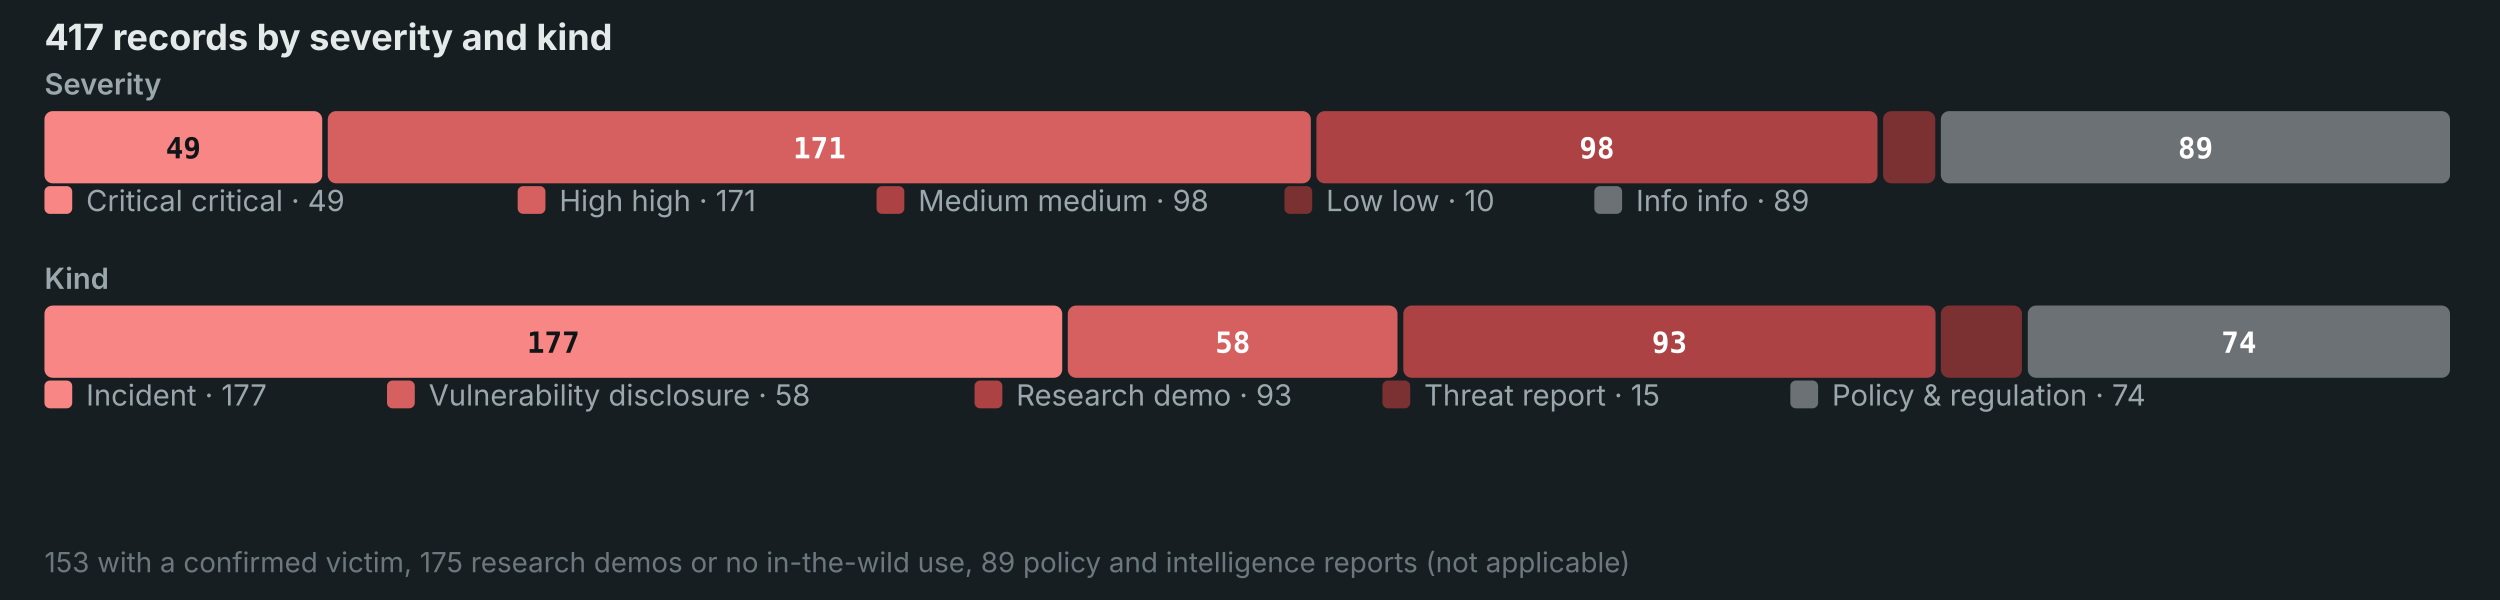
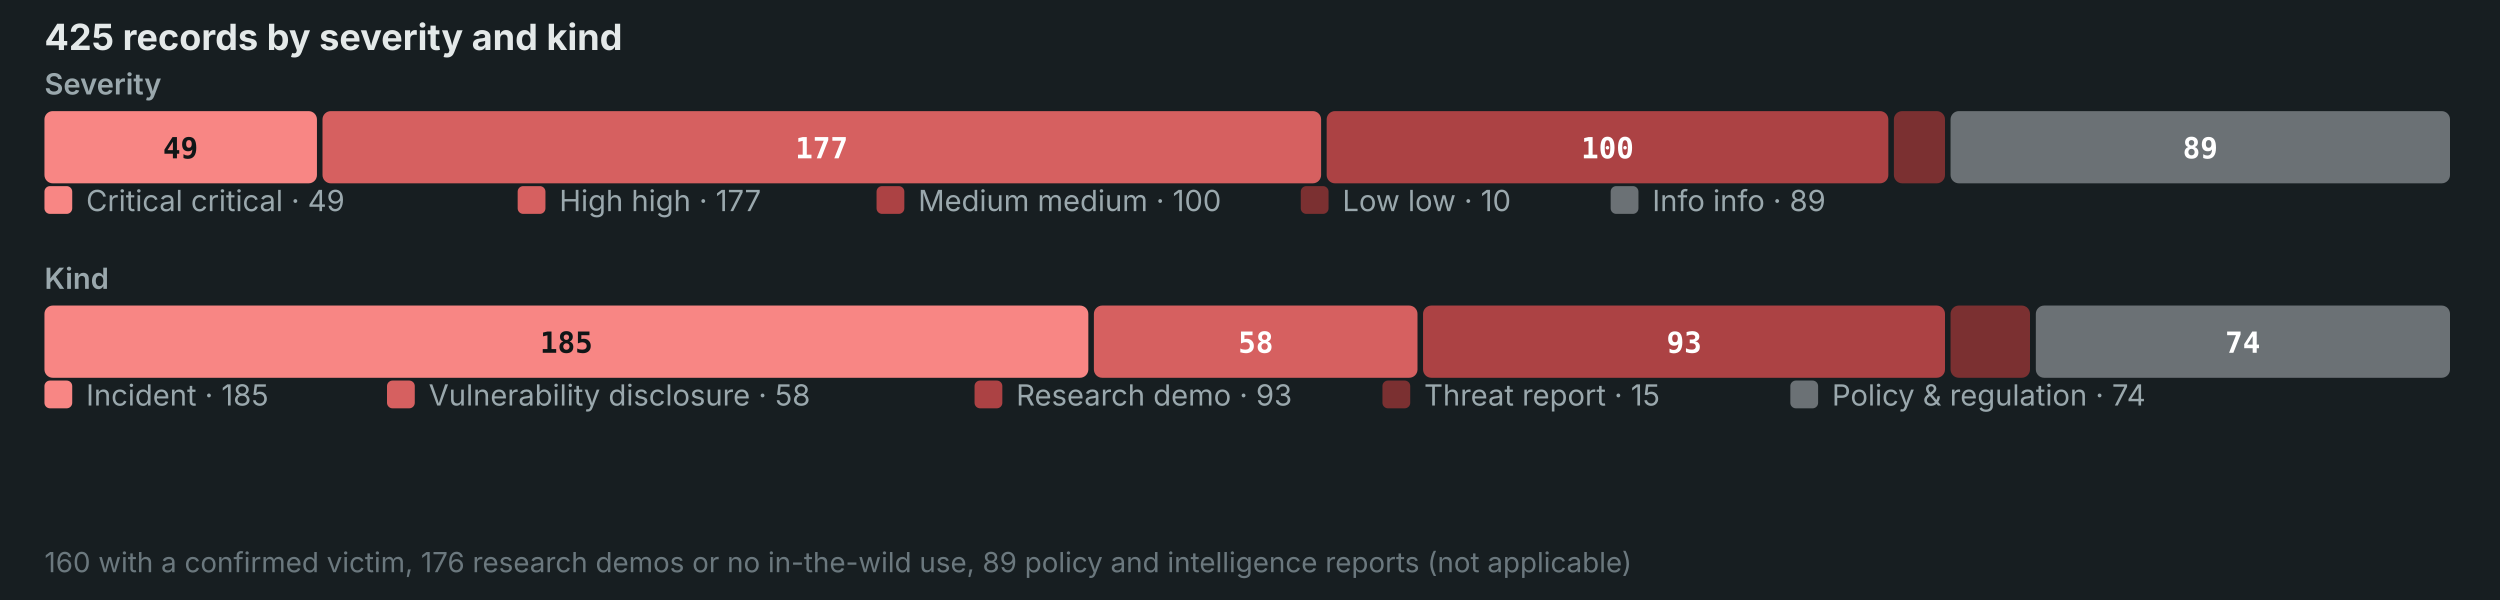
<svg xmlns="http://www.w3.org/2000/svg" viewBox="0 0 900 216" width="900" height="216" role="img" font-family="ui-sans-serif,-apple-system,'Segoe UI','PingFang SC','Microsoft YaHei',sans-serif">
  <rect width="900" height="216" fill="#171E21" />
-   <text x="16" y="18" font-size="13" font-weight="700" fill="#E4E9E9">417 records by severity and kind</text>
+   <text x="16" y="18" font-size="13" font-weight="700" fill="#E4E9E9">425 records by severity and kind</text>
  <text x="16" y="34" font-size="10.5" fill="#9AA8AD" font-weight="600">Severity</text>
-   <rect x="16.0" y="40" width="100.0" height="26" rx="3" fill="#F88684" />
-   <text x="66.0" y="57" font-size="10.5" text-anchor="middle" font-family="ui-monospace,'SF Mono','Cascadia Mono','Consolas',monospace" font-weight="700" fill="#101617">49</text>
-   <rect x="118.0" y="40" width="353.9" height="26" rx="3" fill="#D66060" />
-   <text x="295.0" y="57" font-size="10.5" text-anchor="middle" font-family="ui-monospace,'SF Mono','Cascadia Mono','Consolas',monospace" font-weight="700" fill="#FFFFFF">171</text>
-   <rect x="473.9" y="40" width="202.0" height="26" rx="3" fill="#AC4244" />
-   <text x="574.9" y="57" font-size="10.5" text-anchor="middle" font-family="ui-monospace,'SF Mono','Cascadia Mono','Consolas',monospace" font-weight="700" fill="#FFFFFF">98</text>
-   <rect x="677.9" y="40" width="18.8" height="26" rx="3" fill="#7B3031" />
-   <rect x="698.7" y="40" width="183.3" height="26" rx="3" fill="#6B7175" />
-   <text x="790.4" y="57" font-size="10.5" text-anchor="middle" font-family="ui-monospace,'SF Mono','Cascadia Mono','Consolas',monospace" font-weight="700" fill="#FFFFFF">89</text>
+   <rect x="16.0" y="40" width="98.1" height="26" rx="3" fill="#F88684" />
+   <text x="65.0" y="57" font-size="10.5" text-anchor="middle" font-family="ui-monospace,'SF Mono','Cascadia Mono','Consolas',monospace" font-weight="700" fill="#101617">49</text>
+   <rect x="116.1" y="40" width="359.5" height="26" rx="3" fill="#D66060" />
+   <text x="295.8" y="57" font-size="10.5" text-anchor="middle" font-family="ui-monospace,'SF Mono','Cascadia Mono','Consolas',monospace" font-weight="700" fill="#FFFFFF">177</text>
+   <rect x="477.6" y="40" width="202.2" height="26" rx="3" fill="#AC4244" />
+   <text x="578.7" y="57" font-size="10.5" text-anchor="middle" font-family="ui-monospace,'SF Mono','Cascadia Mono','Consolas',monospace" font-weight="700" fill="#FFFFFF">100</text>
+   <rect x="681.8" y="40" width="18.4" height="26" rx="3" fill="#7B3031" />
+   <rect x="702.2" y="40" width="179.8" height="26" rx="3" fill="#6B7175" />
+   <text x="792.1" y="57" font-size="10.5" text-anchor="middle" font-family="ui-monospace,'SF Mono','Cascadia Mono','Consolas',monospace" font-weight="700" fill="#FFFFFF">89</text>
  <rect x="16" y="67" width="10" height="10" rx="2" fill="#F88684" />
  <text x="31" y="76" font-size="10.5" fill="#9AA8AD">Critical critical · 49</text>
  <rect x="186.36" y="67" width="10" height="10" rx="2" fill="#D66060" />
-   <text x="201.36" y="76" font-size="10.5" fill="#9AA8AD">High high · 171</text>
+   <text x="201.36" y="76" font-size="10.5" fill="#9AA8AD">High high · 177</text>
  <rect x="315.56" y="67" width="10" height="10" rx="2" fill="#AC4244" />
-   <text x="330.56" y="76" font-size="10.5" fill="#9AA8AD">Medium medium · 98</text>
-   <rect x="462.4" y="67" width="10" height="10" rx="2" fill="#7B3031" />
-   <text x="477.4" y="76" font-size="10.5" fill="#9AA8AD">Low low · 10</text>
-   <rect x="573.96" y="67" width="10" height="10" rx="2" fill="#6B7175" />
-   <text x="588.96" y="76" font-size="10.5" fill="#9AA8AD">Info info · 89</text>
+   <text x="330.56" y="76" font-size="10.5" fill="#9AA8AD">Medium medium · 100</text>
+   <rect x="468.28" y="67" width="10" height="10" rx="2" fill="#7B3031" />
+   <text x="483.28" y="76" font-size="10.5" fill="#9AA8AD">Low low · 10</text>
+   <rect x="579.84" y="67" width="10" height="10" rx="2" fill="#6B7175" />
+   <text x="594.84" y="76" font-size="10.5" fill="#9AA8AD">Info info · 89</text>
  <text x="16" y="104" font-size="10.5" fill="#9AA8AD" font-weight="600">Kind</text>
-   <rect x="16.0" y="110" width="366.4" height="26" rx="3" fill="#F88684" />
-   <text x="199.2" y="127" font-size="10.5" text-anchor="middle" font-family="ui-monospace,'SF Mono','Cascadia Mono','Consolas',monospace" font-weight="700" fill="#101617">177</text>
-   <rect x="384.4" y="110" width="118.7" height="26" rx="3" fill="#D66060" />
-   <text x="443.8" y="127" font-size="10.5" text-anchor="middle" font-family="ui-monospace,'SF Mono','Cascadia Mono','Consolas',monospace" font-weight="700" fill="#FFFFFF">58</text>
-   <rect x="505.2" y="110" width="191.6" height="26" rx="3" fill="#AC4244" />
-   <text x="601.0" y="127" font-size="10.5" text-anchor="middle" font-family="ui-monospace,'SF Mono','Cascadia Mono','Consolas',monospace" font-weight="700" fill="#FFFFFF">93</text>
-   <rect x="698.7" y="110" width="29.2" height="26" rx="3" fill="#7B3031" />
-   <rect x="730.0" y="110" width="152.0" height="26" rx="3" fill="#6B7175" />
-   <text x="806.0" y="127" font-size="10.5" text-anchor="middle" font-family="ui-monospace,'SF Mono','Cascadia Mono','Consolas',monospace" font-weight="700" fill="#FFFFFF">74</text>
+   <rect x="16.0" y="110" width="375.8" height="26" rx="3" fill="#F88684" />
+   <text x="203.9" y="127" font-size="10.5" text-anchor="middle" font-family="ui-monospace,'SF Mono','Cascadia Mono','Consolas',monospace" font-weight="700" fill="#101617">185</text>
+   <rect x="393.8" y="110" width="116.5" height="26" rx="3" fill="#D66060" />
+   <text x="452.1" y="127" font-size="10.5" text-anchor="middle" font-family="ui-monospace,'SF Mono','Cascadia Mono','Consolas',monospace" font-weight="700" fill="#FFFFFF">58</text>
+   <rect x="512.3" y="110" width="187.9" height="26" rx="3" fill="#AC4244" />
+   <text x="606.3" y="127" font-size="10.5" text-anchor="middle" font-family="ui-monospace,'SF Mono','Cascadia Mono','Consolas',monospace" font-weight="700" fill="#FFFFFF">93</text>
+   <rect x="702.2" y="110" width="28.6" height="26" rx="3" fill="#7B3031" />
+   <rect x="732.9" y="110" width="149.1" height="26" rx="3" fill="#6B7175" />
+   <text x="807.4" y="127" font-size="10.5" text-anchor="middle" font-family="ui-monospace,'SF Mono','Cascadia Mono','Consolas',monospace" font-weight="700" fill="#FFFFFF">74</text>
  <rect x="16" y="137" width="10" height="10" rx="2" fill="#F88684" />
-   <text x="31" y="146" font-size="10.5" fill="#9AA8AD">Incident · 177</text>
+   <text x="31" y="146" font-size="10.5" fill="#9AA8AD">Incident · 185</text>
  <rect x="139.32" y="137" width="10" height="10" rx="2" fill="#D66060" />
  <text x="154.32" y="146" font-size="10.5" fill="#9AA8AD">Vulnerability disclosure · 58</text>
  <rect x="350.84" y="137" width="10" height="10" rx="2" fill="#AC4244" />
  <text x="365.84" y="146" font-size="10.5" fill="#9AA8AD">Research demo · 93</text>
  <rect x="497.68" y="137" width="10" height="10" rx="2" fill="#7B3031" />
  <text x="512.68" y="146" font-size="10.5" fill="#9AA8AD">Threat report · 15</text>
  <rect x="644.52" y="137" width="10" height="10" rx="2" fill="#6B7175" />
  <text x="659.52" y="146" font-size="10.5" fill="#9AA8AD">Policy &amp; regulation · 74</text>
-   <text x="16" y="206" font-size="10" fill="#6B787E">153 with a confirmed victim, 175 research demos or no in-the-wild use, 89 policy and intelligence reports (not applicable)</text>
+   <text x="16" y="206" font-size="10" fill="#6B787E">160 with a confirmed victim, 176 research demos or no in-the-wild use, 89 policy and intelligence reports (not applicable)</text>
</svg>
